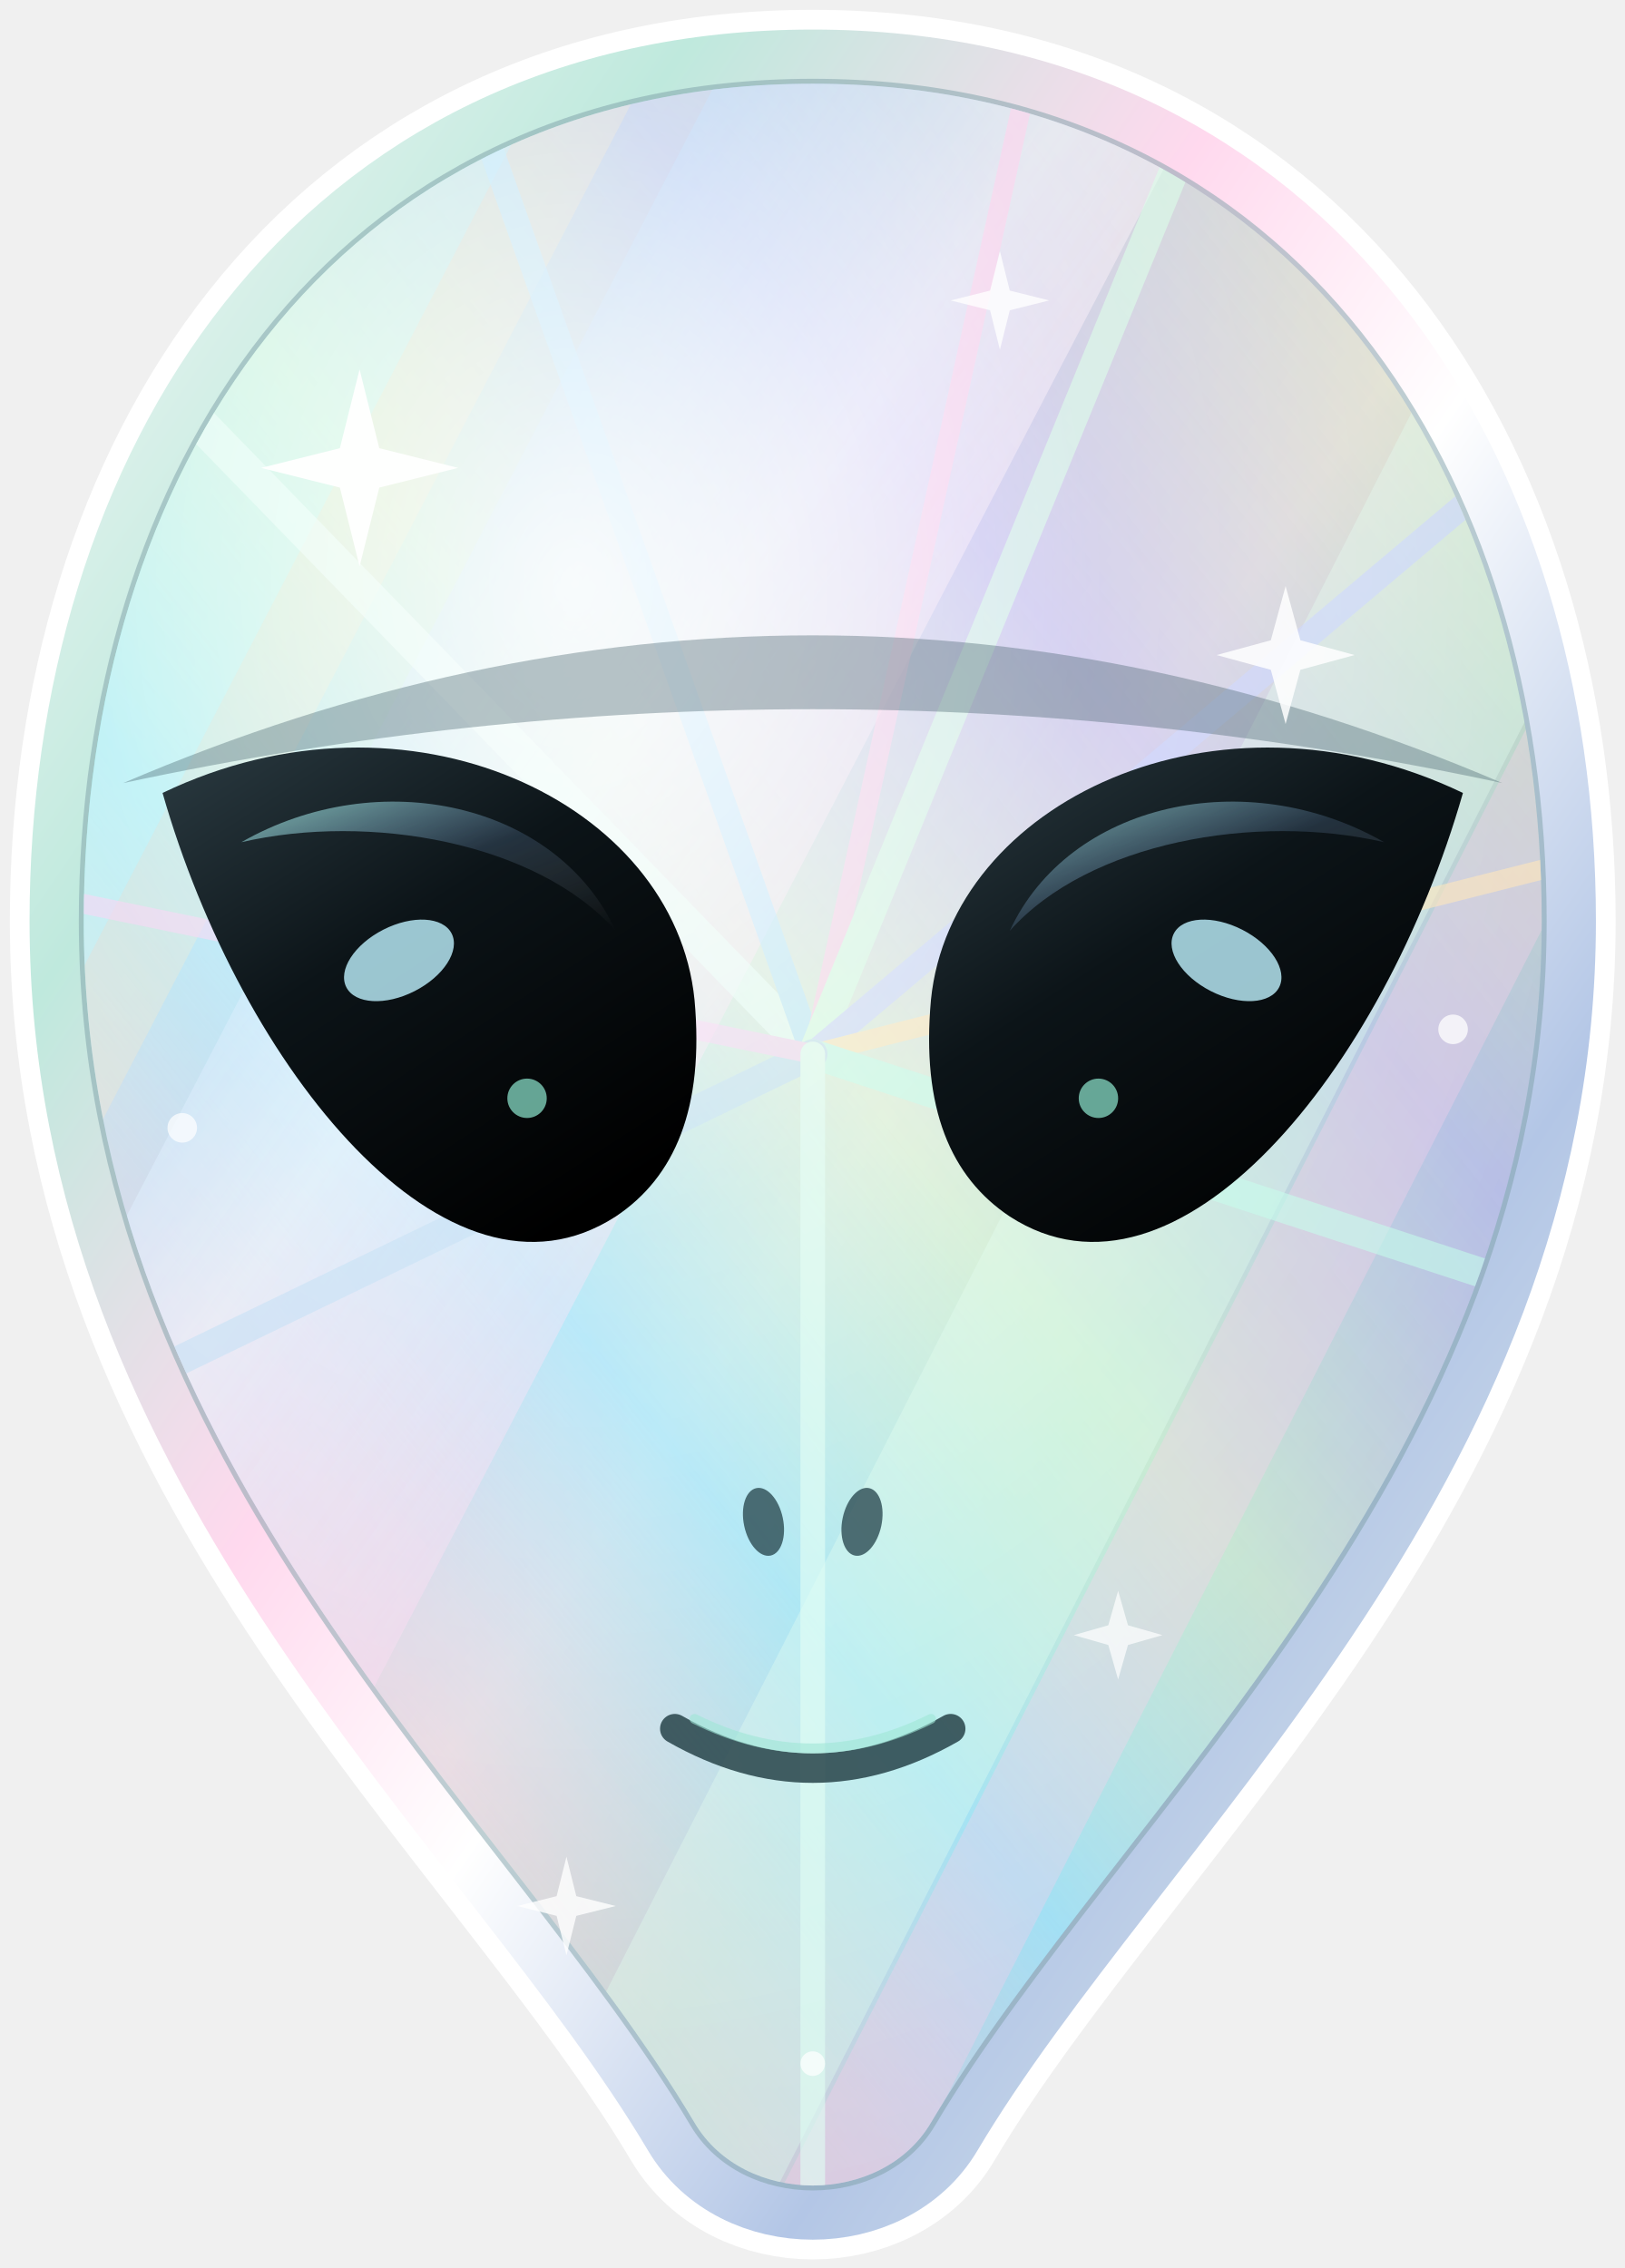
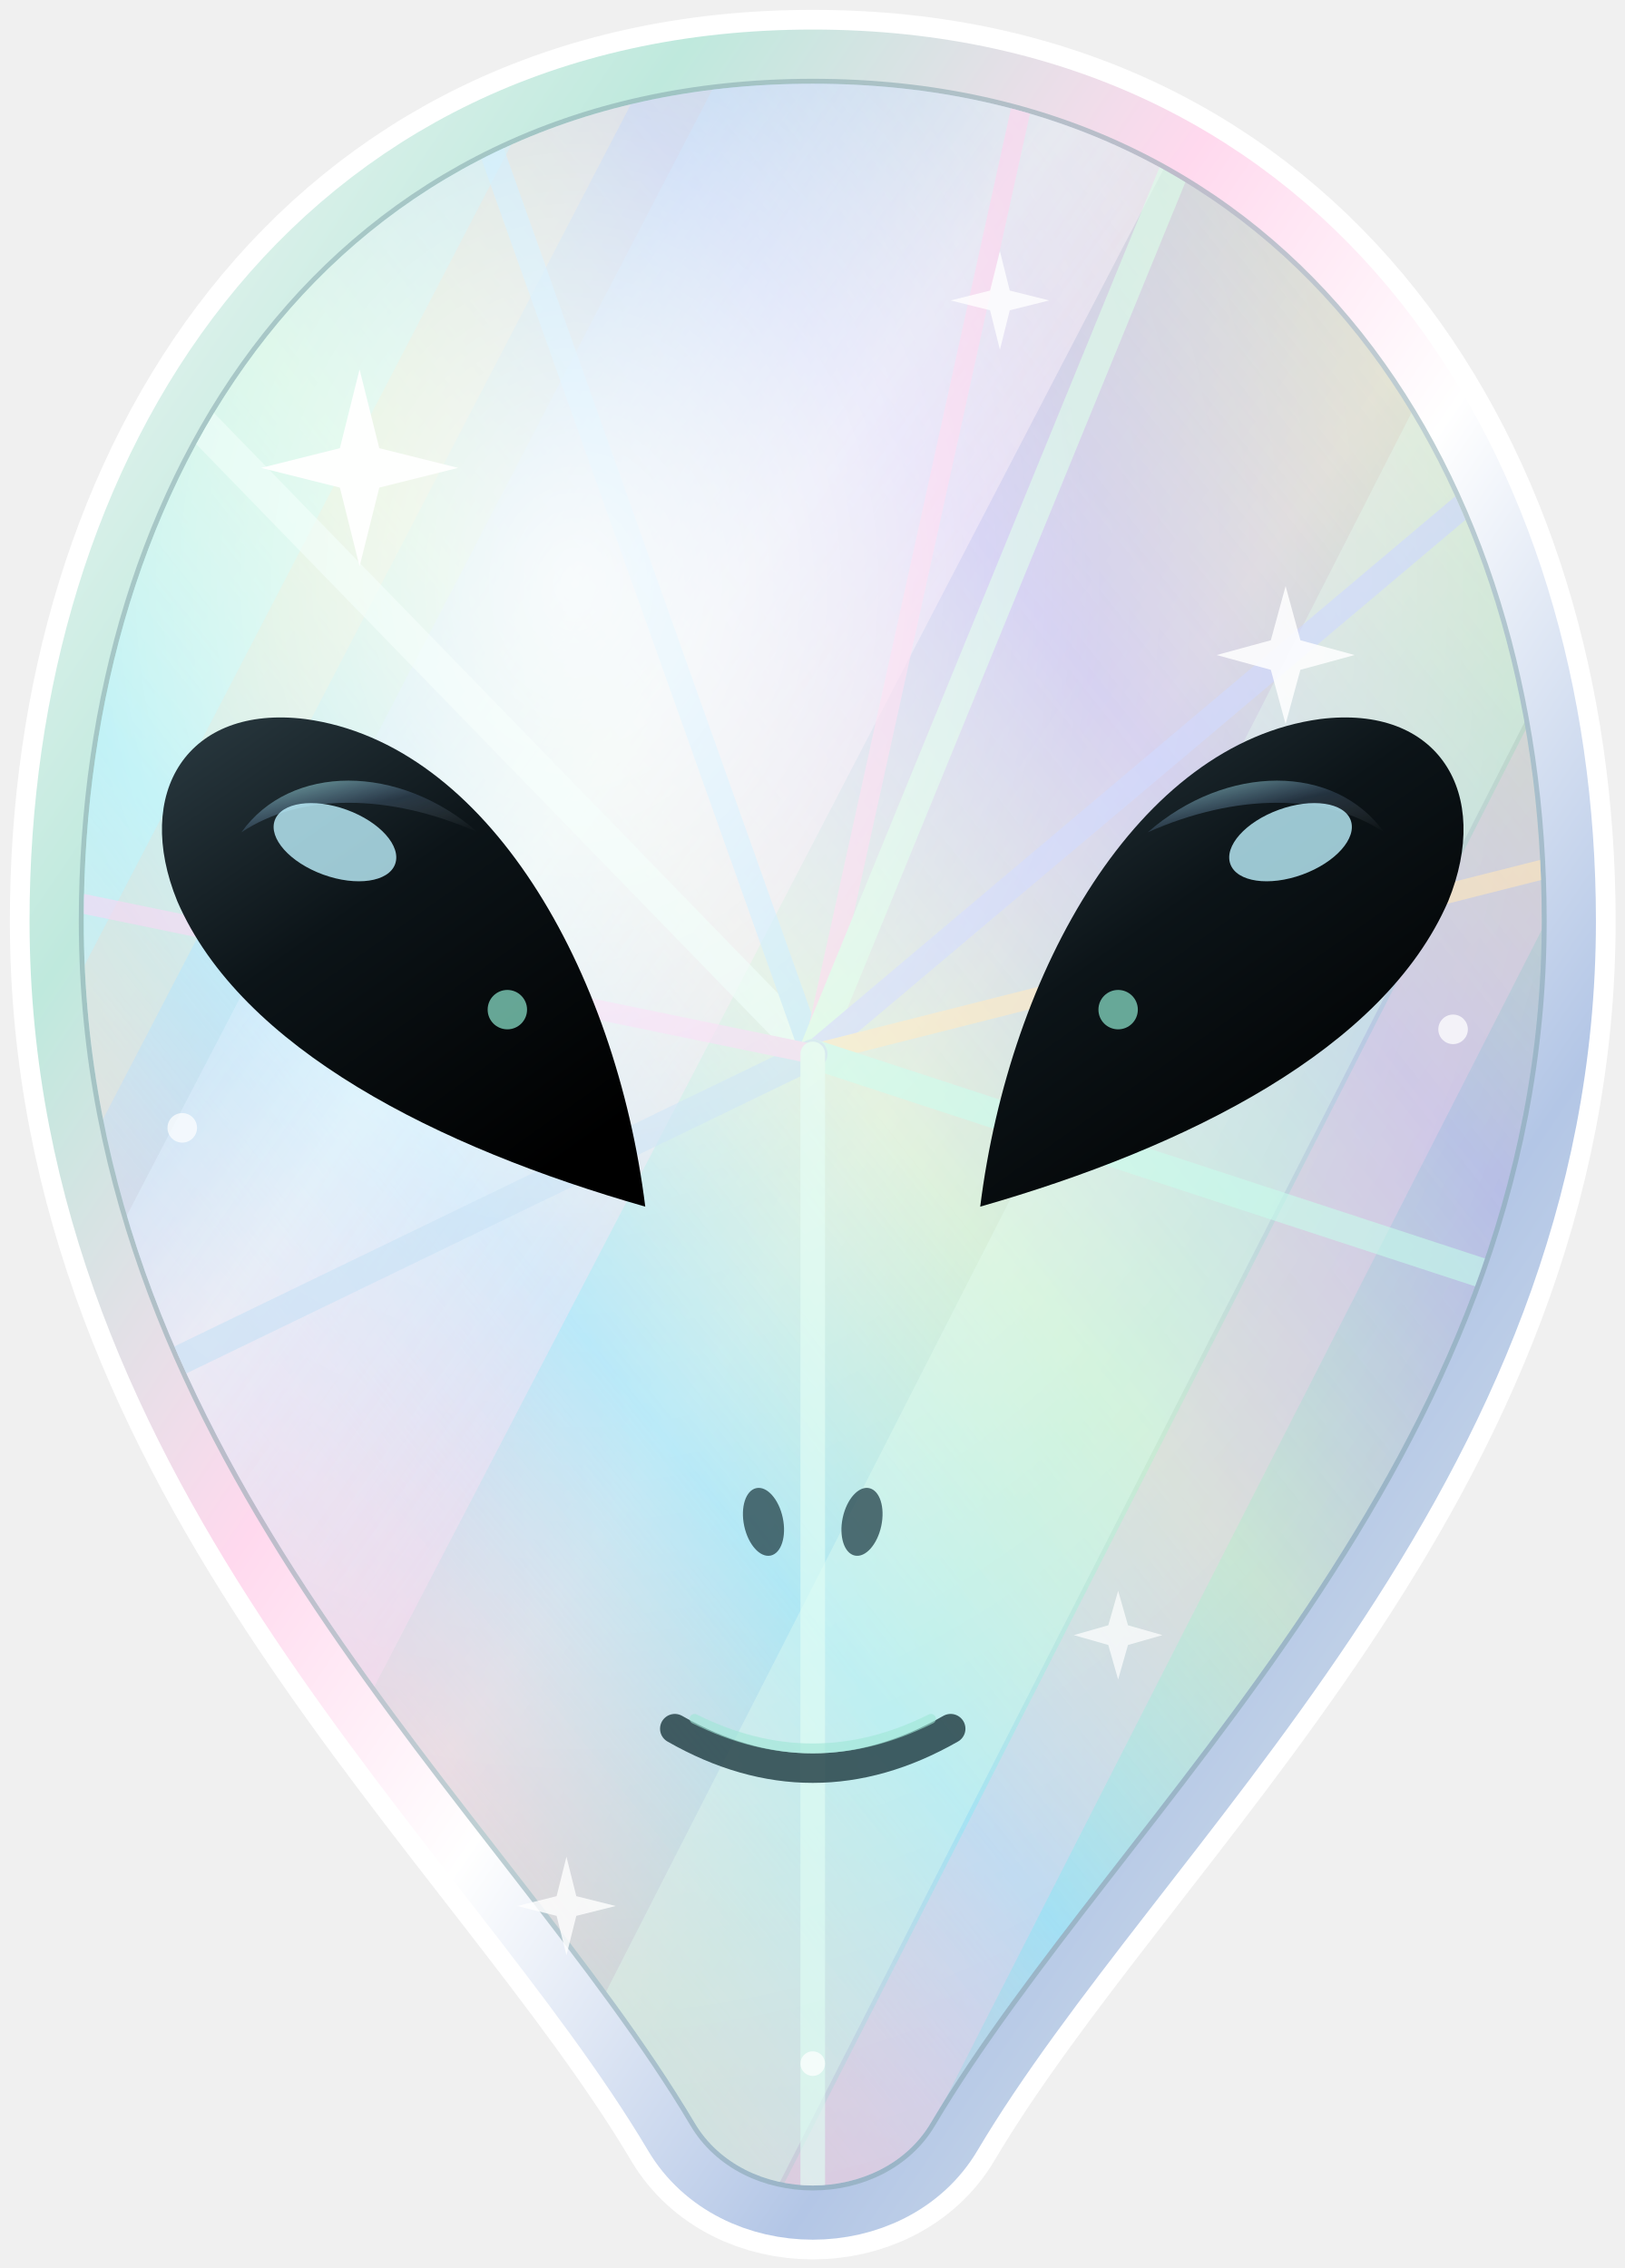
<svg xmlns="http://www.w3.org/2000/svg" viewBox="35.0 21.0 329.8 460.5">
  <defs>
    <clipPath id="headClip">
      <path d="M200,38 C102,38 52,118 52,208 C52,318 138,388 176,452 C186,469 214,469 224,452 C262,388 348,318 348,208 C348,118 298,38 200,38 Z" />
    </clipPath>
    <linearGradient id="foilBase" x1="0" y1="0" x2="1" y2="1">
      <stop offset="0" stop-color="#aebfc9" />
      <stop offset="0.18" stop-color="#8fd8c8" />
      <stop offset="0.36" stop-color="#9db4de" />
      <stop offset="0.52" stop-color="#c8d6d2" />
      <stop offset="0.66" stop-color="#7fc9b4" />
      <stop offset="0.82" stop-color="#8aa3c9" />
      <stop offset="1" stop-color="#b9c9c4" />
    </linearGradient>
    <linearGradient id="foilStreak1" x1="0" y1="1" x2="1" y2="0">
      <stop offset="0" stop-color="#ffffff" stop-opacity="0" />
      <stop offset="0.28" stop-color="#ffd9ec" stop-opacity="0.55" />
      <stop offset="0.40" stop-color="#a0e8ff" stop-opacity="0.8" />
      <stop offset="0.52" stop-color="#e8ffd8" stop-opacity="0.6" />
      <stop offset="0.66" stop-color="#d0b8ff" stop-opacity="0.55" />
      <stop offset="0.80" stop-color="#ffe9c4" stop-opacity="0.4" />
      <stop offset="1" stop-color="#ffffff" stop-opacity="0" />
    </linearGradient>
    <linearGradient id="foilStreak2" x1="1" y1="1" x2="0" y2="0">
      <stop offset="0" stop-color="#ffffff" stop-opacity="0" />
      <stop offset="0.22" stop-color="#b6ffe4" stop-opacity="0.6" />
      <stop offset="0.40" stop-color="#ffd6f2" stop-opacity="0.55" />
      <stop offset="0.52" stop-color="#ffffff" stop-opacity="0.7" />
      <stop offset="0.64" stop-color="#9fd0ff" stop-opacity="0.6" />
      <stop offset="0.80" stop-color="#fff3b8" stop-opacity="0.45" />
      <stop offset="1" stop-color="#ffffff" stop-opacity="0" />
    </linearGradient>
    <linearGradient id="rimFoil" x1="0" y1="0" x2="1" y2="1">
      <stop offset="0" stop-color="#f2f7f5" />
      <stop offset="0.2" stop-color="#bfe9dd" />
      <stop offset="0.4" stop-color="#ffd9ee" />
      <stop offset="0.55" stop-color="#ffffff" />
      <stop offset="0.75" stop-color="#b3c6e6" />
      <stop offset="1" stop-color="#e8f2ec" />
    </linearGradient>
    <radialGradient id="domeGlow" cx="0.38" cy="0.28" r="0.75">
      <stop offset="0" stop-color="#ffffff" stop-opacity="0.85" />
      <stop offset="0.35" stop-color="#ffffff" stop-opacity="0.25" />
      <stop offset="1" stop-color="#ffffff" stop-opacity="0" />
    </radialGradient>
    <radialGradient id="edgeShade" cx="0.5" cy="0.45" r="0.68">
      <stop offset="0" stop-color="#22343a" stop-opacity="0" />
      <stop offset="0.75" stop-color="#22343a" stop-opacity="0" />
      <stop offset="1" stop-color="#1f3a44" stop-opacity="0.45" />
    </radialGradient>
    <linearGradient id="eyeGrad" x1="0" y1="0" x2="0.7" y2="1">
      <stop offset="0" stop-color="#2b3b42" />
      <stop offset="0.45" stop-color="#0c1418" />
      <stop offset="1" stop-color="#000000" />
    </linearGradient>
    <linearGradient id="eyeSheen" x1="0" y1="0" x2="1" y2="1">
      <stop offset="0" stop-color="#9fe8d8" stop-opacity="0.75" />
      <stop offset="0.5" stop-color="#7fa8d8" stop-opacity="0.2" />
      <stop offset="1" stop-color="#ffffff" stop-opacity="0" />
    </linearGradient>
  </defs>
  <path d="M200,38 C102,38 52,118 52,208 C52,318 138,388 176,452 C186,469 214,469 224,452 C262,388 348,318 348,208 C348,118 298,38 200,38 Z" fill="none" stroke="#ffffff" stroke-width="30" stroke-linejoin="round" />
  <path d="M200,38 C102,38 52,118 52,208 C52,318 138,388 176,452 C186,469 214,469 224,452 C262,388 348,318 348,208 C348,118 298,38 200,38 Z" fill="none" stroke="url(#rimFoil)" stroke-width="22" stroke-linejoin="round" />
  <path d="M200,38 C102,38 52,118 52,208 C52,318 138,388 176,452 C186,469 214,469 224,452 C262,388 348,318 348,208 C348,118 298,38 200,38 Z" fill="none" stroke="#7fa0a8" stroke-width="2" stroke-opacity="0.5" stroke-linejoin="round" />
  <path d="M200,38 C102,38 52,118 52,208 C52,318 138,388 176,452 C186,469 214,469 224,452 C262,388 348,318 348,208 C348,118 298,38 200,38 Z" fill="url(#foilBase)" />
  <g clip-path="url(#headClip)">
    <rect x="0" y="0" width="400" height="500" fill="url(#foilStreak1)" />
    <g opacity="0.7">
      <polygon points="-60,500 40,500 300,0 200,0" fill="url(#foilStreak2)" />
      <polygon points="120,500 175,500 430,0 375,0" fill="#dffff0" opacity="0.5" />
      <polygon points="176,500 200,500 455,0 431,0" fill="#ffc9ea" opacity="0.45" />
      <polygon points="230,500 265,500 520,0 485,0" fill="#b9d4ff" opacity="0.45" />
      <polygon points="-140,500 -95,500 165,0 120,0" fill="#c4fff3" opacity="0.45" />
      <polygon points="-95,500 -75,500 185,0 165,0" fill="#ffe6b8" opacity="0.4" />
    </g>
    <g stroke-linecap="round" opacity="0.6">
      <line x1="200" y1="235" x2="30" y2="60" stroke="#e6fff6" stroke-width="7" />
      <line x1="200" y1="235" x2="120" y2="10" stroke="#aee3ff" stroke-width="5" />
      <line x1="200" y1="235" x2="250" y2="8" stroke="#ffc7e8" stroke-width="4" />
      <line x1="200" y1="235" x2="290" y2="15" stroke="#d2ffe2" stroke-width="6" />
      <line x1="200" y1="235" x2="372" y2="90" stroke="#c3cfff" stroke-width="5" />
      <line x1="200" y1="235" x2="378" y2="190" stroke="#ffe3b0" stroke-width="4" />
      <line x1="200" y1="235" x2="368" y2="290" stroke="#bdfbe7" stroke-width="6" />
      <line x1="200" y1="235" x2="45" y2="310" stroke="#b8d9f2" stroke-width="6" />
      <line x1="200" y1="235" x2="30" y2="200" stroke="#f6c9f2" stroke-width="4" />
      <line x1="200" y1="235" x2="200" y2="470" stroke="#defff4" stroke-width="5" />
    </g>
    <rect x="0" y="0" width="400" height="500" fill="url(#domeGlow)" />
    <rect x="0" y="0" width="400" height="500" fill="url(#edgeShade)" />
-     <path d="M60,180 Q200,120 340,180 Q200,150 60,180 Z" fill="#3d5a63" opacity="0.35" />
  </g>
  <g>
-     <path d="M68,182 C118,158 172,184 176,224 C178,246 172,260 160,268 C126,290 84,238 68,182 Z" fill="url(#eyeGrad)" />
-     <path d="M332,182 C282,158 228,184 224,224 C222,246 228,260 240,268 C274,290 316,238 332,182 Z" fill="url(#eyeGrad)" />
-     <path d="M84,192 C112,176 148,184 160,210 C144,192 110,186 84,192 Z" fill="url(#eyeSheen)" />
-     <path d="M316,192 C288,176 252,184 240,210 C256,192 290,186 316,192 Z" fill="url(#eyeSheen)" />
-     <ellipse cx="116" cy="216" rx="12" ry="7" fill="#bff2ff" opacity="0.8" transform="rotate(-27 116 216)" />
-     <ellipse cx="284" cy="216" rx="12" ry="7" fill="#bff2ff" opacity="0.8" transform="rotate(27 284 216)" />
-     <circle cx="142" cy="244" r="4" fill="#8fe8d0" opacity="0.7" />
-     <circle cx="258" cy="244" r="4" fill="#8fe8d0" opacity="0.7" />
+     <path d="M166,266 C124,254 84,234 71,204 C62,182 73,164 97,167 C134,172 160,218 166,266 Z" fill="url(#eyeGrad)" />
+     <path d="M234,266 C276,254 316,234 329,204 C338,182 327,164 303,167 C266,172 240,218 234,266 Z" fill="url(#eyeGrad)" />
+     <path d="M84,190 C94,176 116,176 132,190 C114,182 96,182 84,190 Z" fill="url(#eyeSheen)" />
+     <path d="M316,190 C306,176 284,176 268,190 C286,182 304,182 316,190 Z" fill="url(#eyeSheen)" />
+     <ellipse cx="103" cy="192" rx="13" ry="7" fill="#bff2ff" opacity="0.8" transform="rotate(20 103 192)" />
+     <ellipse cx="297" cy="192" rx="13" ry="7" fill="#bff2ff" opacity="0.8" transform="rotate(-20 297 192)" />
+     <circle cx="138" cy="226" r="4" fill="#8fe8d0" opacity="0.7" />
+     <circle cx="262" cy="226" r="4" fill="#8fe8d0" opacity="0.7" />
  </g>
  <ellipse cx="190" cy="330" rx="4" ry="7" fill="#2c4b52" opacity="0.8" transform="rotate(-12 190 330)" />
  <ellipse cx="210" cy="330" rx="4" ry="7" fill="#2c4b52" opacity="0.8" transform="rotate(12 210 330)" />
  <path d="M172,372 Q200,388 228,372" fill="none" stroke="#274349" stroke-width="6" stroke-linecap="round" opacity="0.85" />
  <path d="M176,370 Q200,382 224,370" fill="none" stroke="#9fe6d6" stroke-width="2" stroke-linecap="round" opacity="0.6" />
  <g fill="#ffffff">
    <path d="M108,96 L112,112 L128,116 L112,120 L108,136 L104,120 L88,116 L104,112 Z" opacity="0.95" />
    <path d="M296,140 L299,151 L310,154 L299,157 L296,168 L293,157 L282,154 L293,151 Z" opacity="0.85" />
    <path d="M238,72 L240,80 L248,82 L240,84 L238,92 L236,84 L228,82 L236,80 Z" opacity="0.8" />
    <path d="M150,398 L152,406 L160,408 L152,410 L150,418 L148,410 L140,408 L148,406 Z" opacity="0.8" />
    <path d="M262,344 L264,351 L271,353 L264,355 L262,362 L260,355 L253,353 L260,351 Z" opacity="0.7" />
    <circle cx="330" cy="230" r="3" opacity="0.75" />
    <circle cx="72" cy="250" r="3" opacity="0.7" />
    <circle cx="200" cy="440" r="2.5" opacity="0.7" />
  </g>
</svg>
